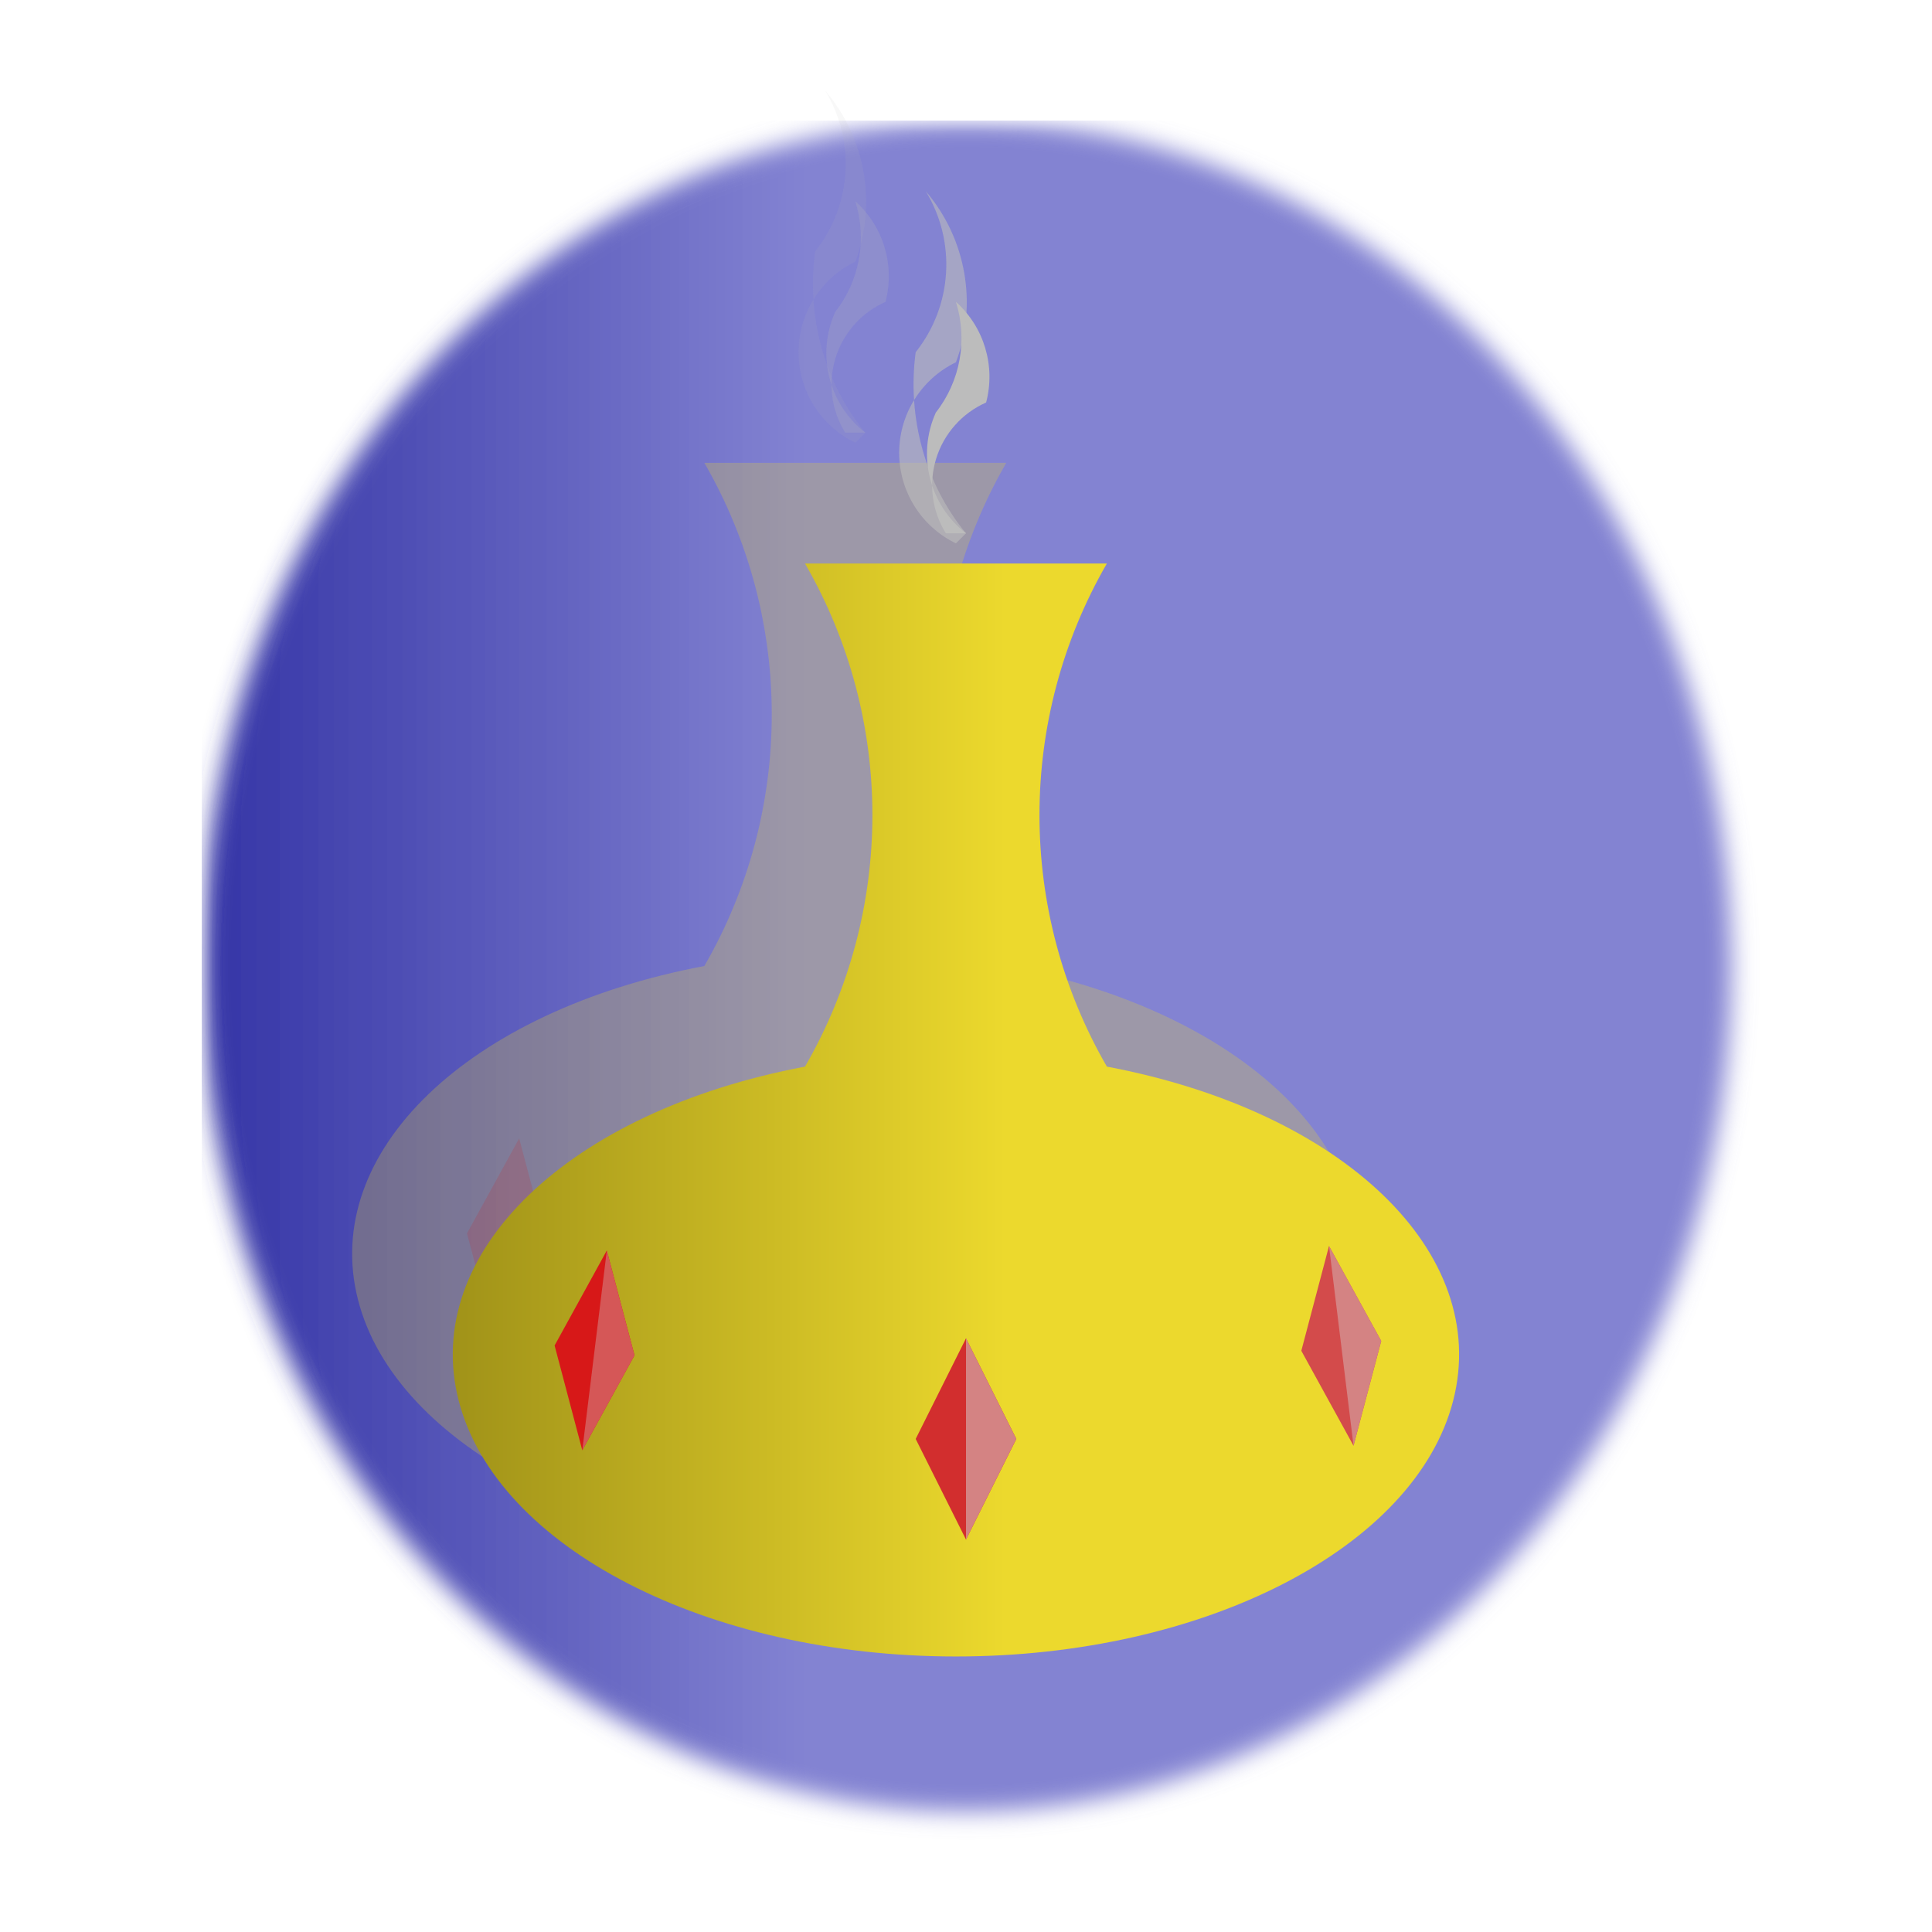
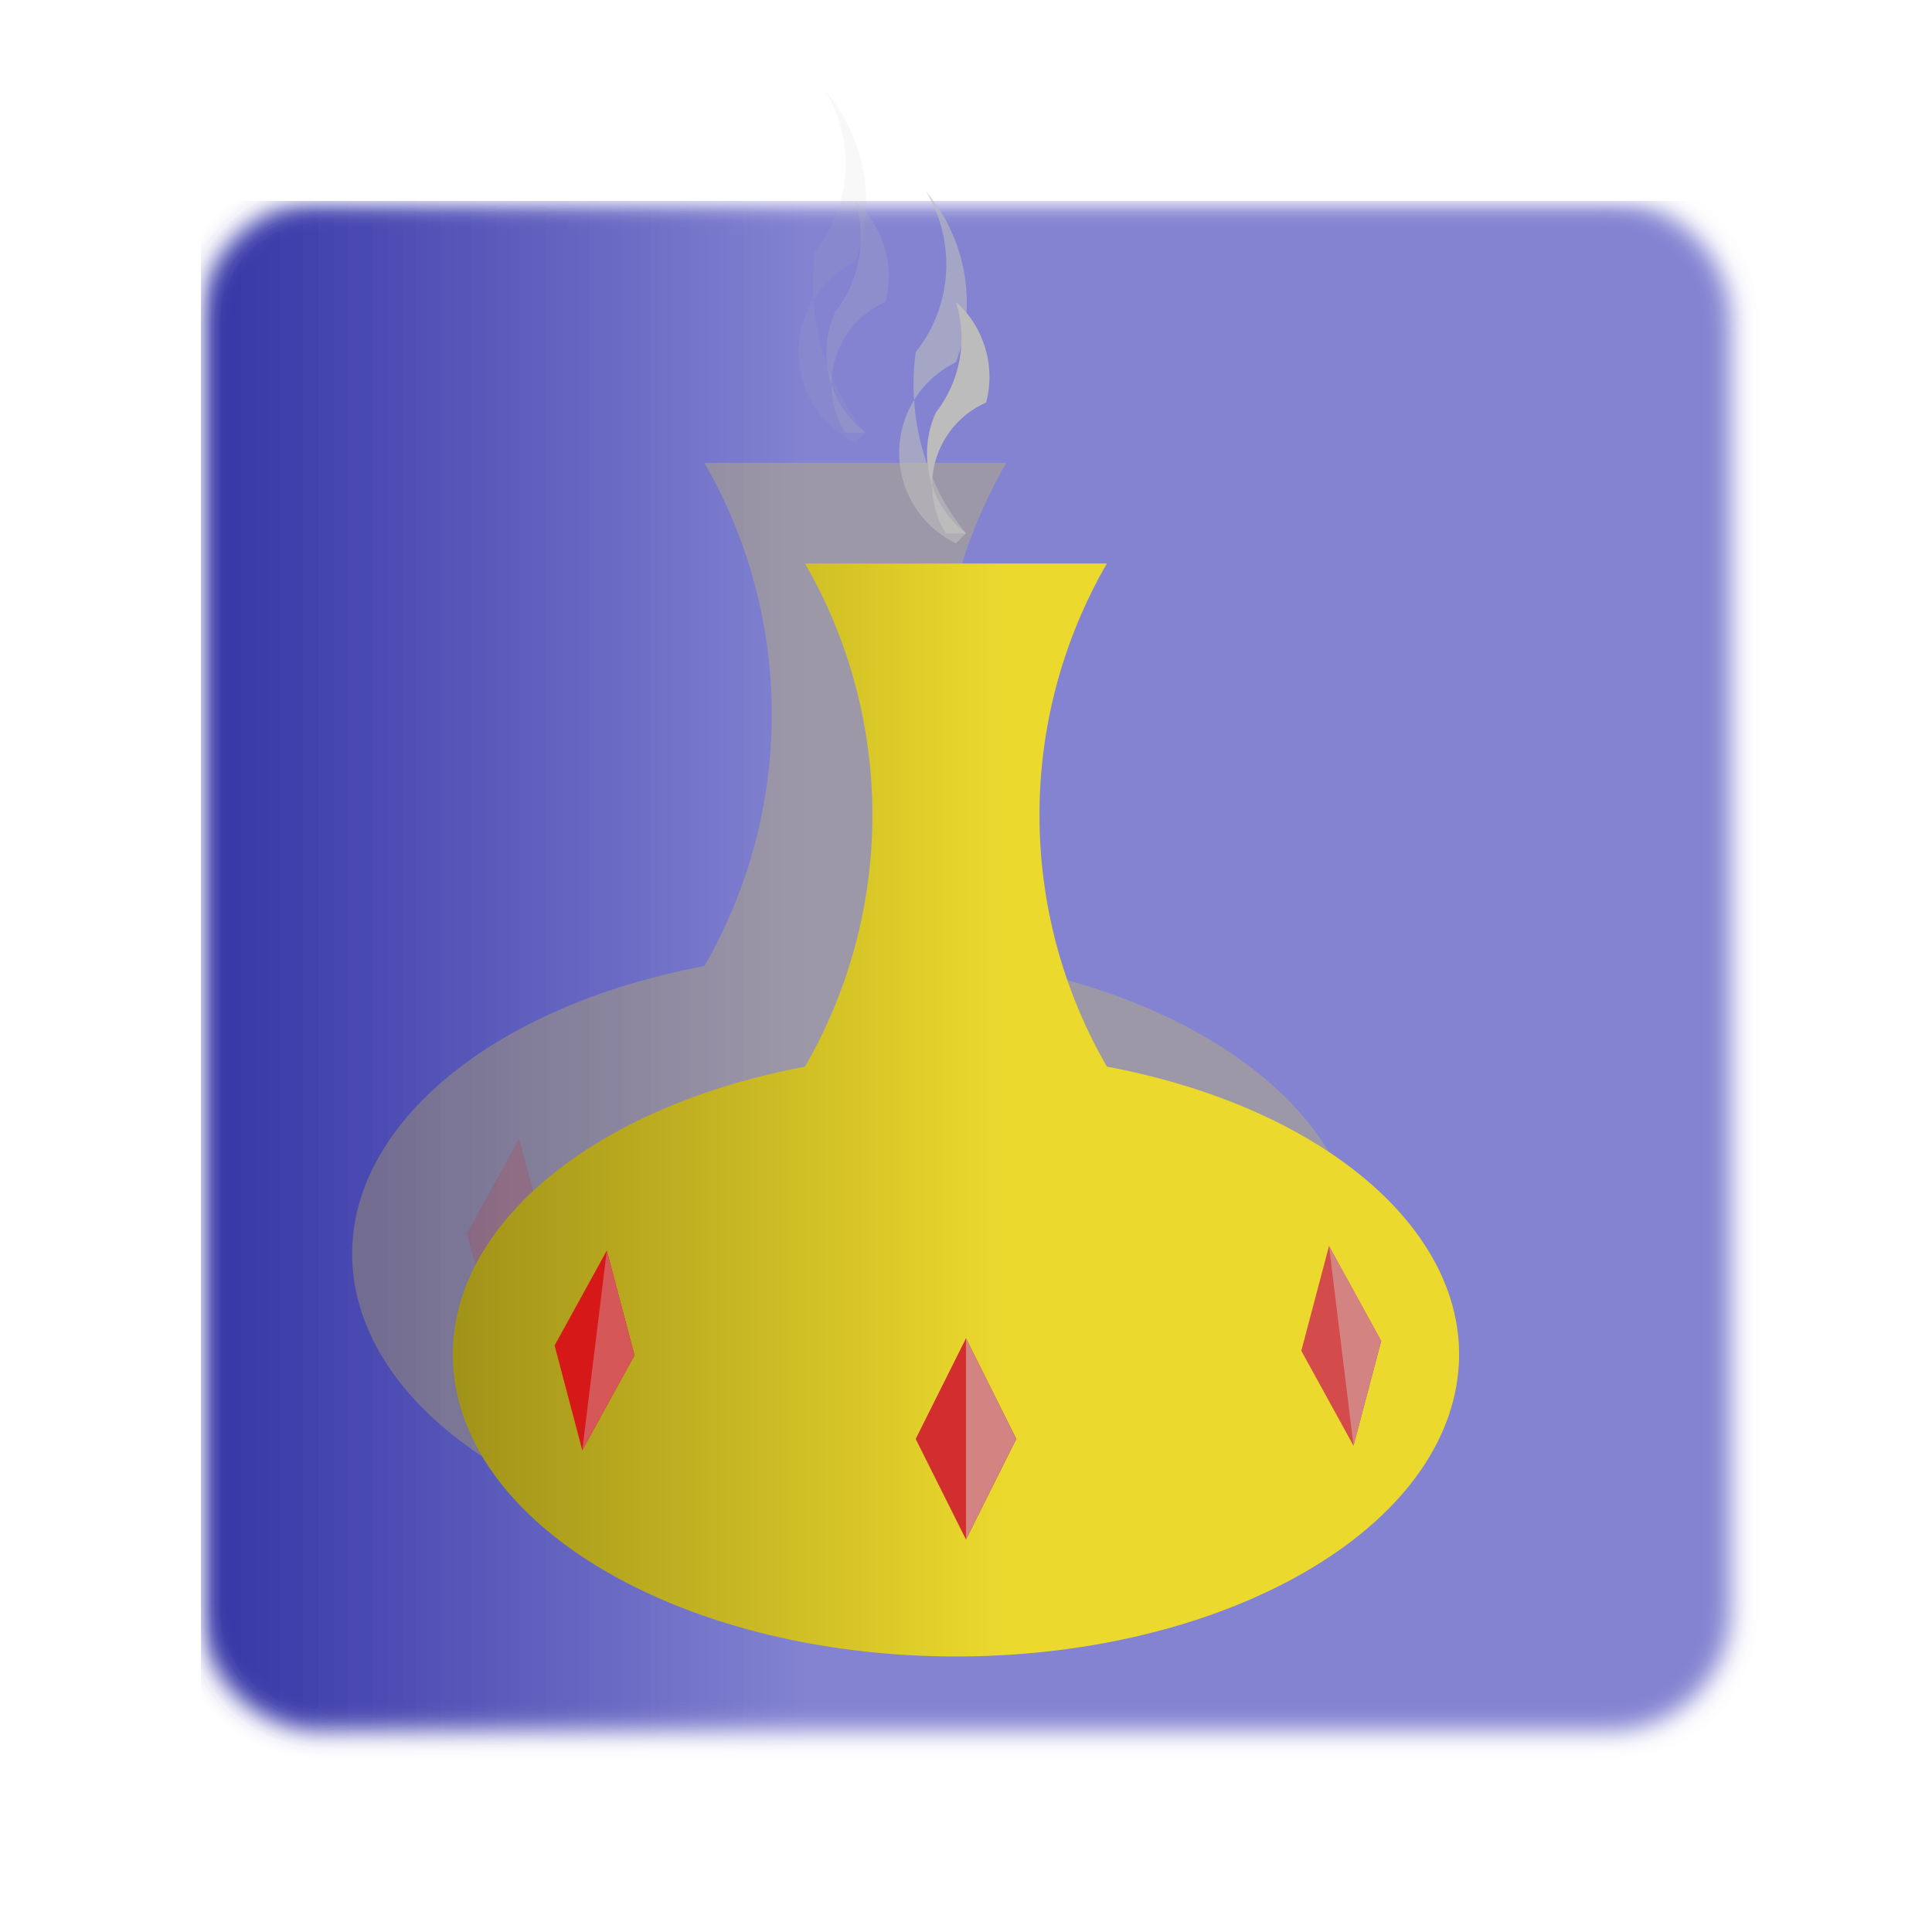
<svg xmlns="http://www.w3.org/2000/svg" version="1.1" viewBox="0 0 192 192">
  <defs>
    <filter id="filter1" x="0" y="0">
      <feGaussianBlur in="SourceGraphic" stdDeviation="1.2" />
    </filter>
    <linearGradient x1="80" y1="0" x2="0" y2="0" id="Gradient0" gradientUnits="userSpaceOnUse">
      <stop style="stop-color:#8383D2;stop-opacity:1" offset="0" />
      <stop style="stop-color:#1A1A97;stop-opacity:1" offset="1" />
    </linearGradient>
    <linearGradient x1="100" y1="0" x2="0" y2="0" id="Gradient1" gradientUnits="userSpaceOnUse">
      <stop style="stop-color:#ECD92D;stop-opacity:1" offset="0" />
      <stop style="stop-color:#635908;stop-opacity:1" offset="1" />
    </linearGradient>
  </defs>
-   <path style="fill:url(#Gradient0);" filter="url(#filter1)" d="m 96 180 a 76 84 0 1 1 0.1 0 z" />
+   <path style="fill:url(#Gradient0);" filter="url(#filter1)" d="m 32,20 128,0 a 12 12 0 0 1 12,12  l 0,128 a 12,12 0 0 1 -12,12 l -128,0 a 12,12 0 0 1 -12,-12 l 0,-128 a 12,12 0 0 1 12,-12 z" />
  <path style="fill:#ECD92D;fill-opacity:0.25;" d="m 70 96 a 50 30 0 1 0 30 0 a 50 50 0 0 1 0 -50 l -30 0 a 50 50 0 0 1 0 50 z" />
  <g transform="rotate(7)">
    <path style="fill:#D71818;fill-opacity:0.15;" d="m 65  106 4 10 -4 10 -4 -10 z" />
  </g>
  <path style="fill:url(#Gradient1);" d="m 80 106 a 50 30 0 1 0 30 0 a 50 50 0 0 1 0 -50 l -30 0 a 50 50 0 0 1 0 50 z" />
  <g transform="rotate(7)">
    <path style="fill:#D71818;" d="m 75  116 4 10 -4 10 -4 -10 z" />
    <path style="fill:#D55757;" d="m 75  116 4 10 -4 10 z" />
  </g>
  <path style="fill:#D22E2E;" d="m 96  133 5 10 -5 10 -5 -10 z" />
  <path style="fill:#D48383;" d="m 96  133 5 10 -5 10 z" />
  <g transform="rotate(-7)">
    <path style="fill:#D34B4B;" d="m 116 139 4 10 -4 10 -4 -10 z" />
    <path style="fill:#D48383;" d="m 116 139 4 10 -4 10 z" />
  </g>
  <path style="fill:#BCBCBC;" d="m 96 53 a 10 10 0 0 1 -3 -12 a 12 12 0 0 0 2 -11 a 10 10 0 0 1 3 10  a 9 9 0 0 0 -4 13 z" />
  <path style="fill:#BCBCBC;fill-opacity:0.6;" d="m 96 53 a 20 22 0 0 1 -5 -18 a 14 14 0 0 0 1 -16 a 17 17 0 0 1 3 17  a 10 10 0 0 0 -0 18 z" />
  <path style="fill:#BCBCBC;fill-opacity:0.2;" d="m 86 43 a 10 10 0 0 1 -3 -12 a 12 12 0 0 0 2 -11 a 10 10 0 0 1 3 10  a 9 9 0 0 0 -4 13 z" />
  <path style="fill:#BCBCBC;fill-opacity:0.1;" d="m 86 43 a 20 22 0 0 1 -5 -18 a 14 14 0 0 0 1 -16 a 17 17 0 0 1 3 17  a 10 10 0 0 0 -0 18 z" />
</svg>
